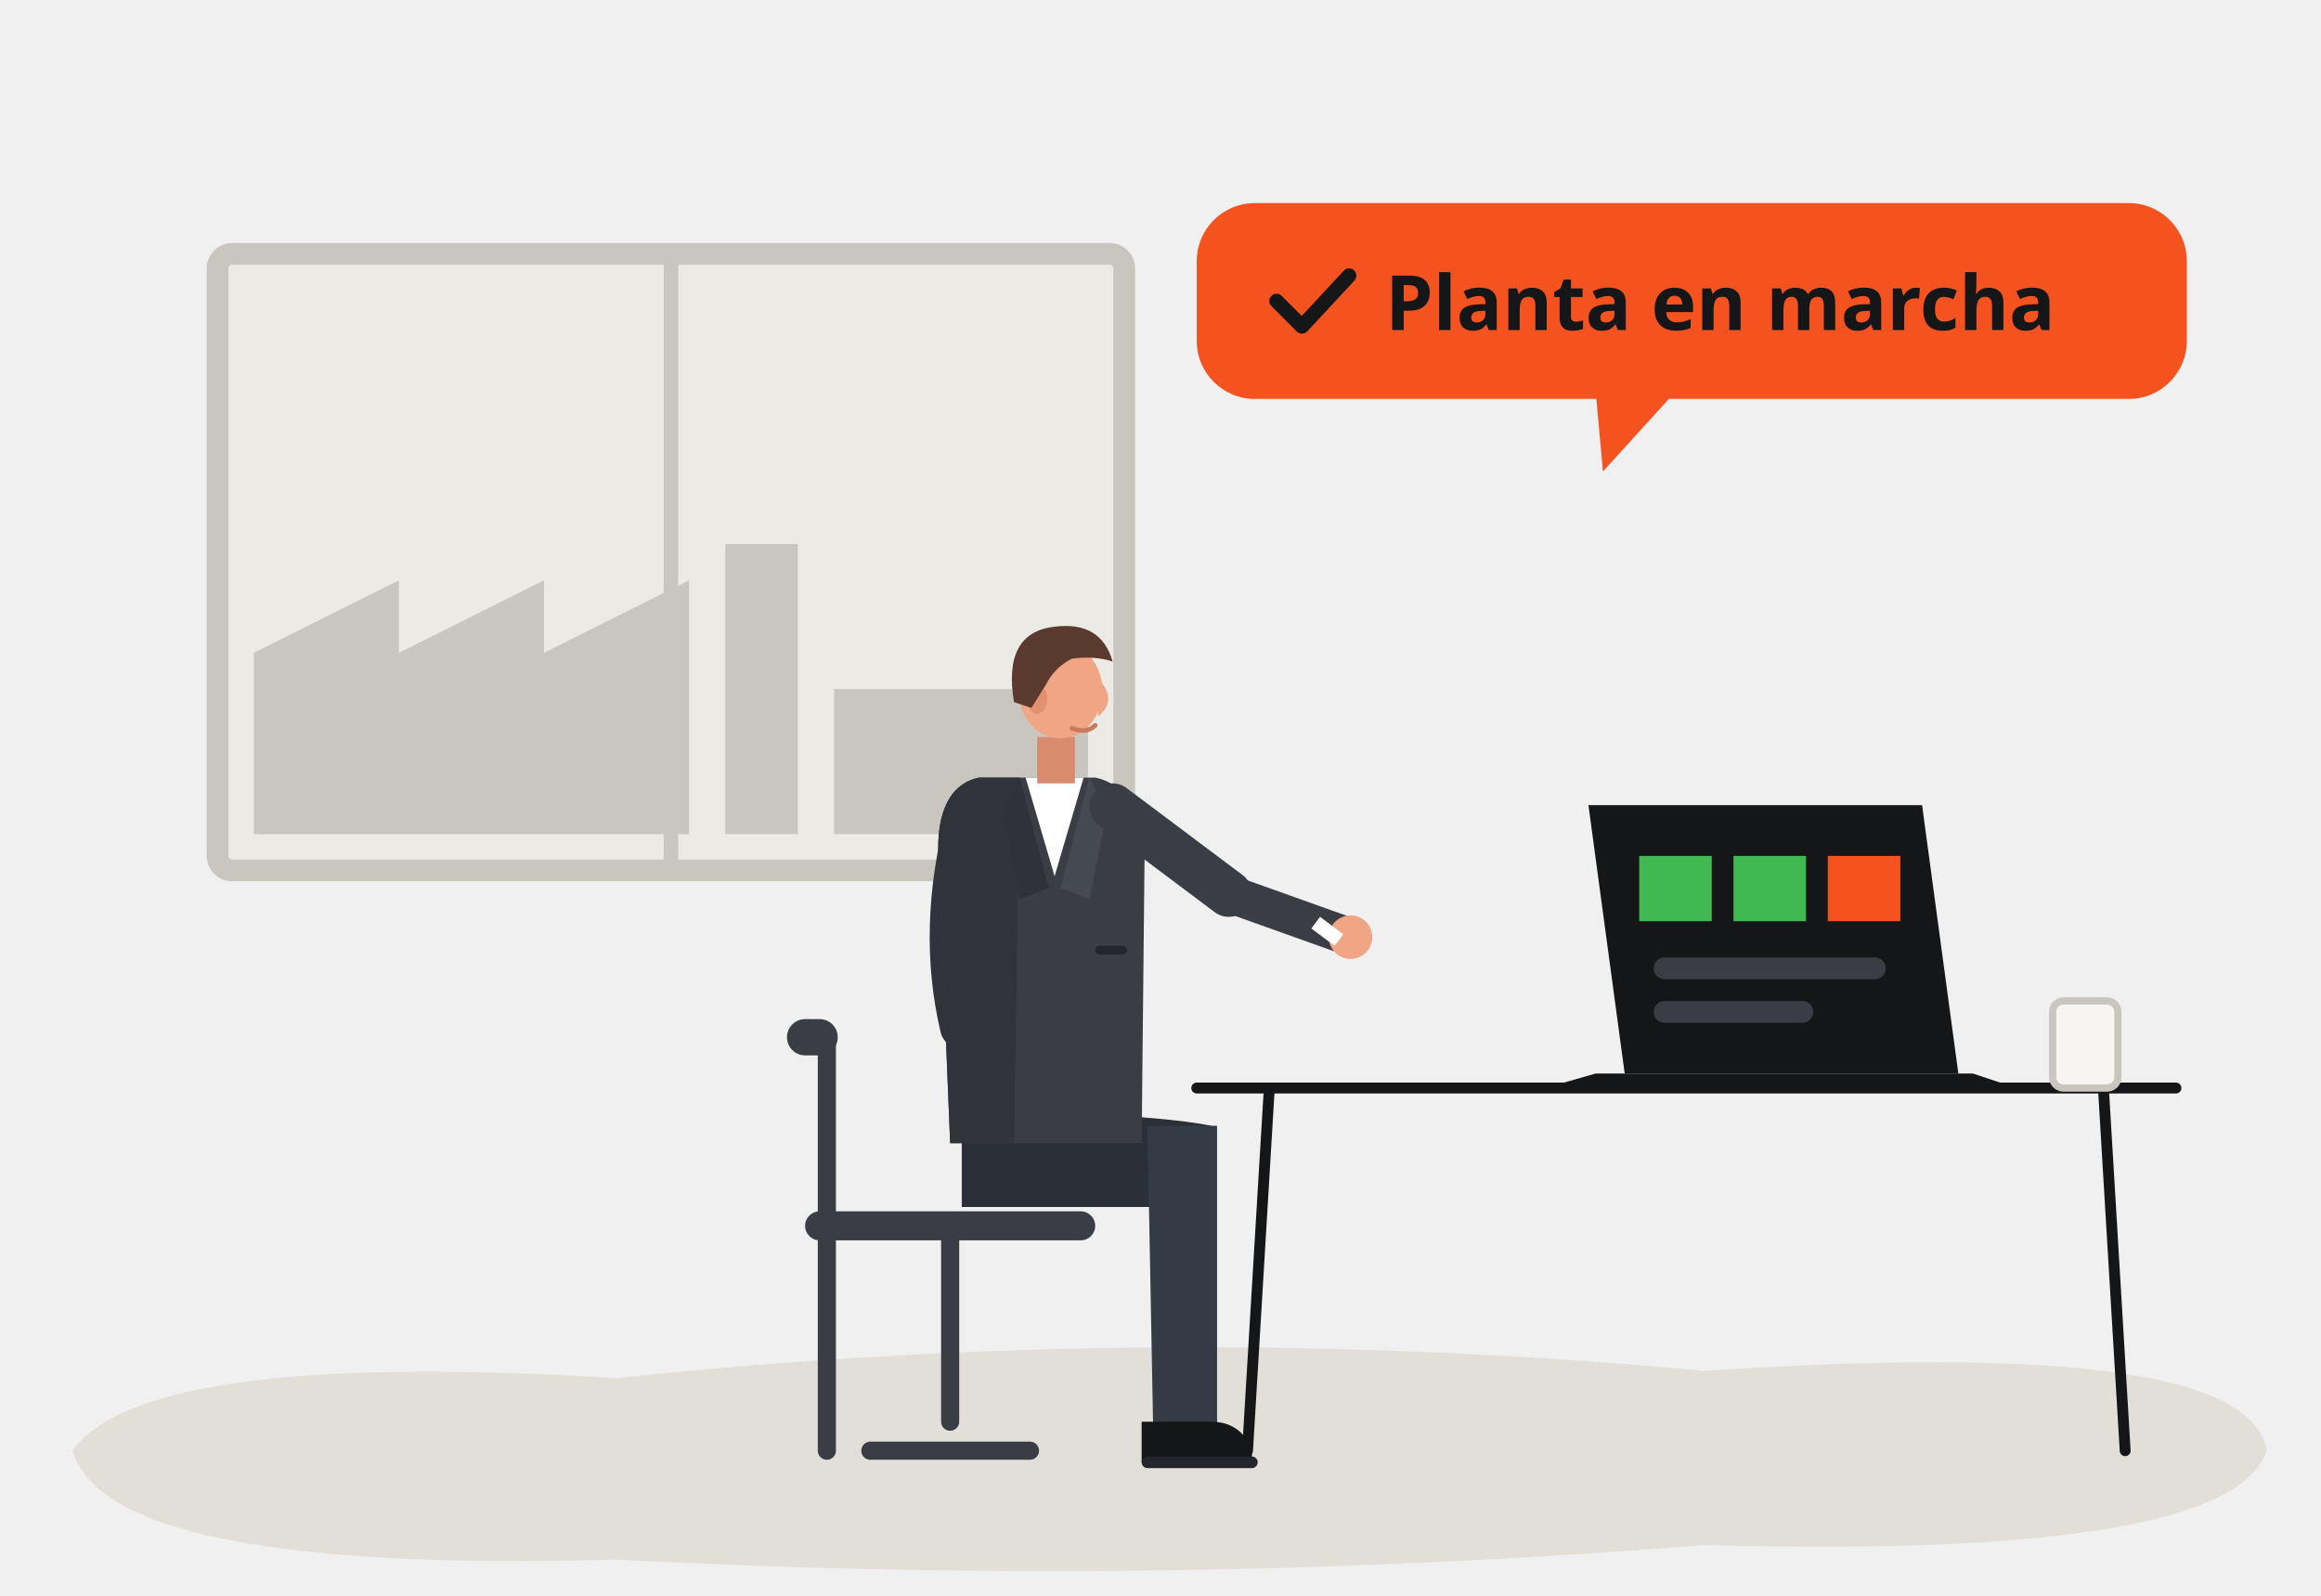
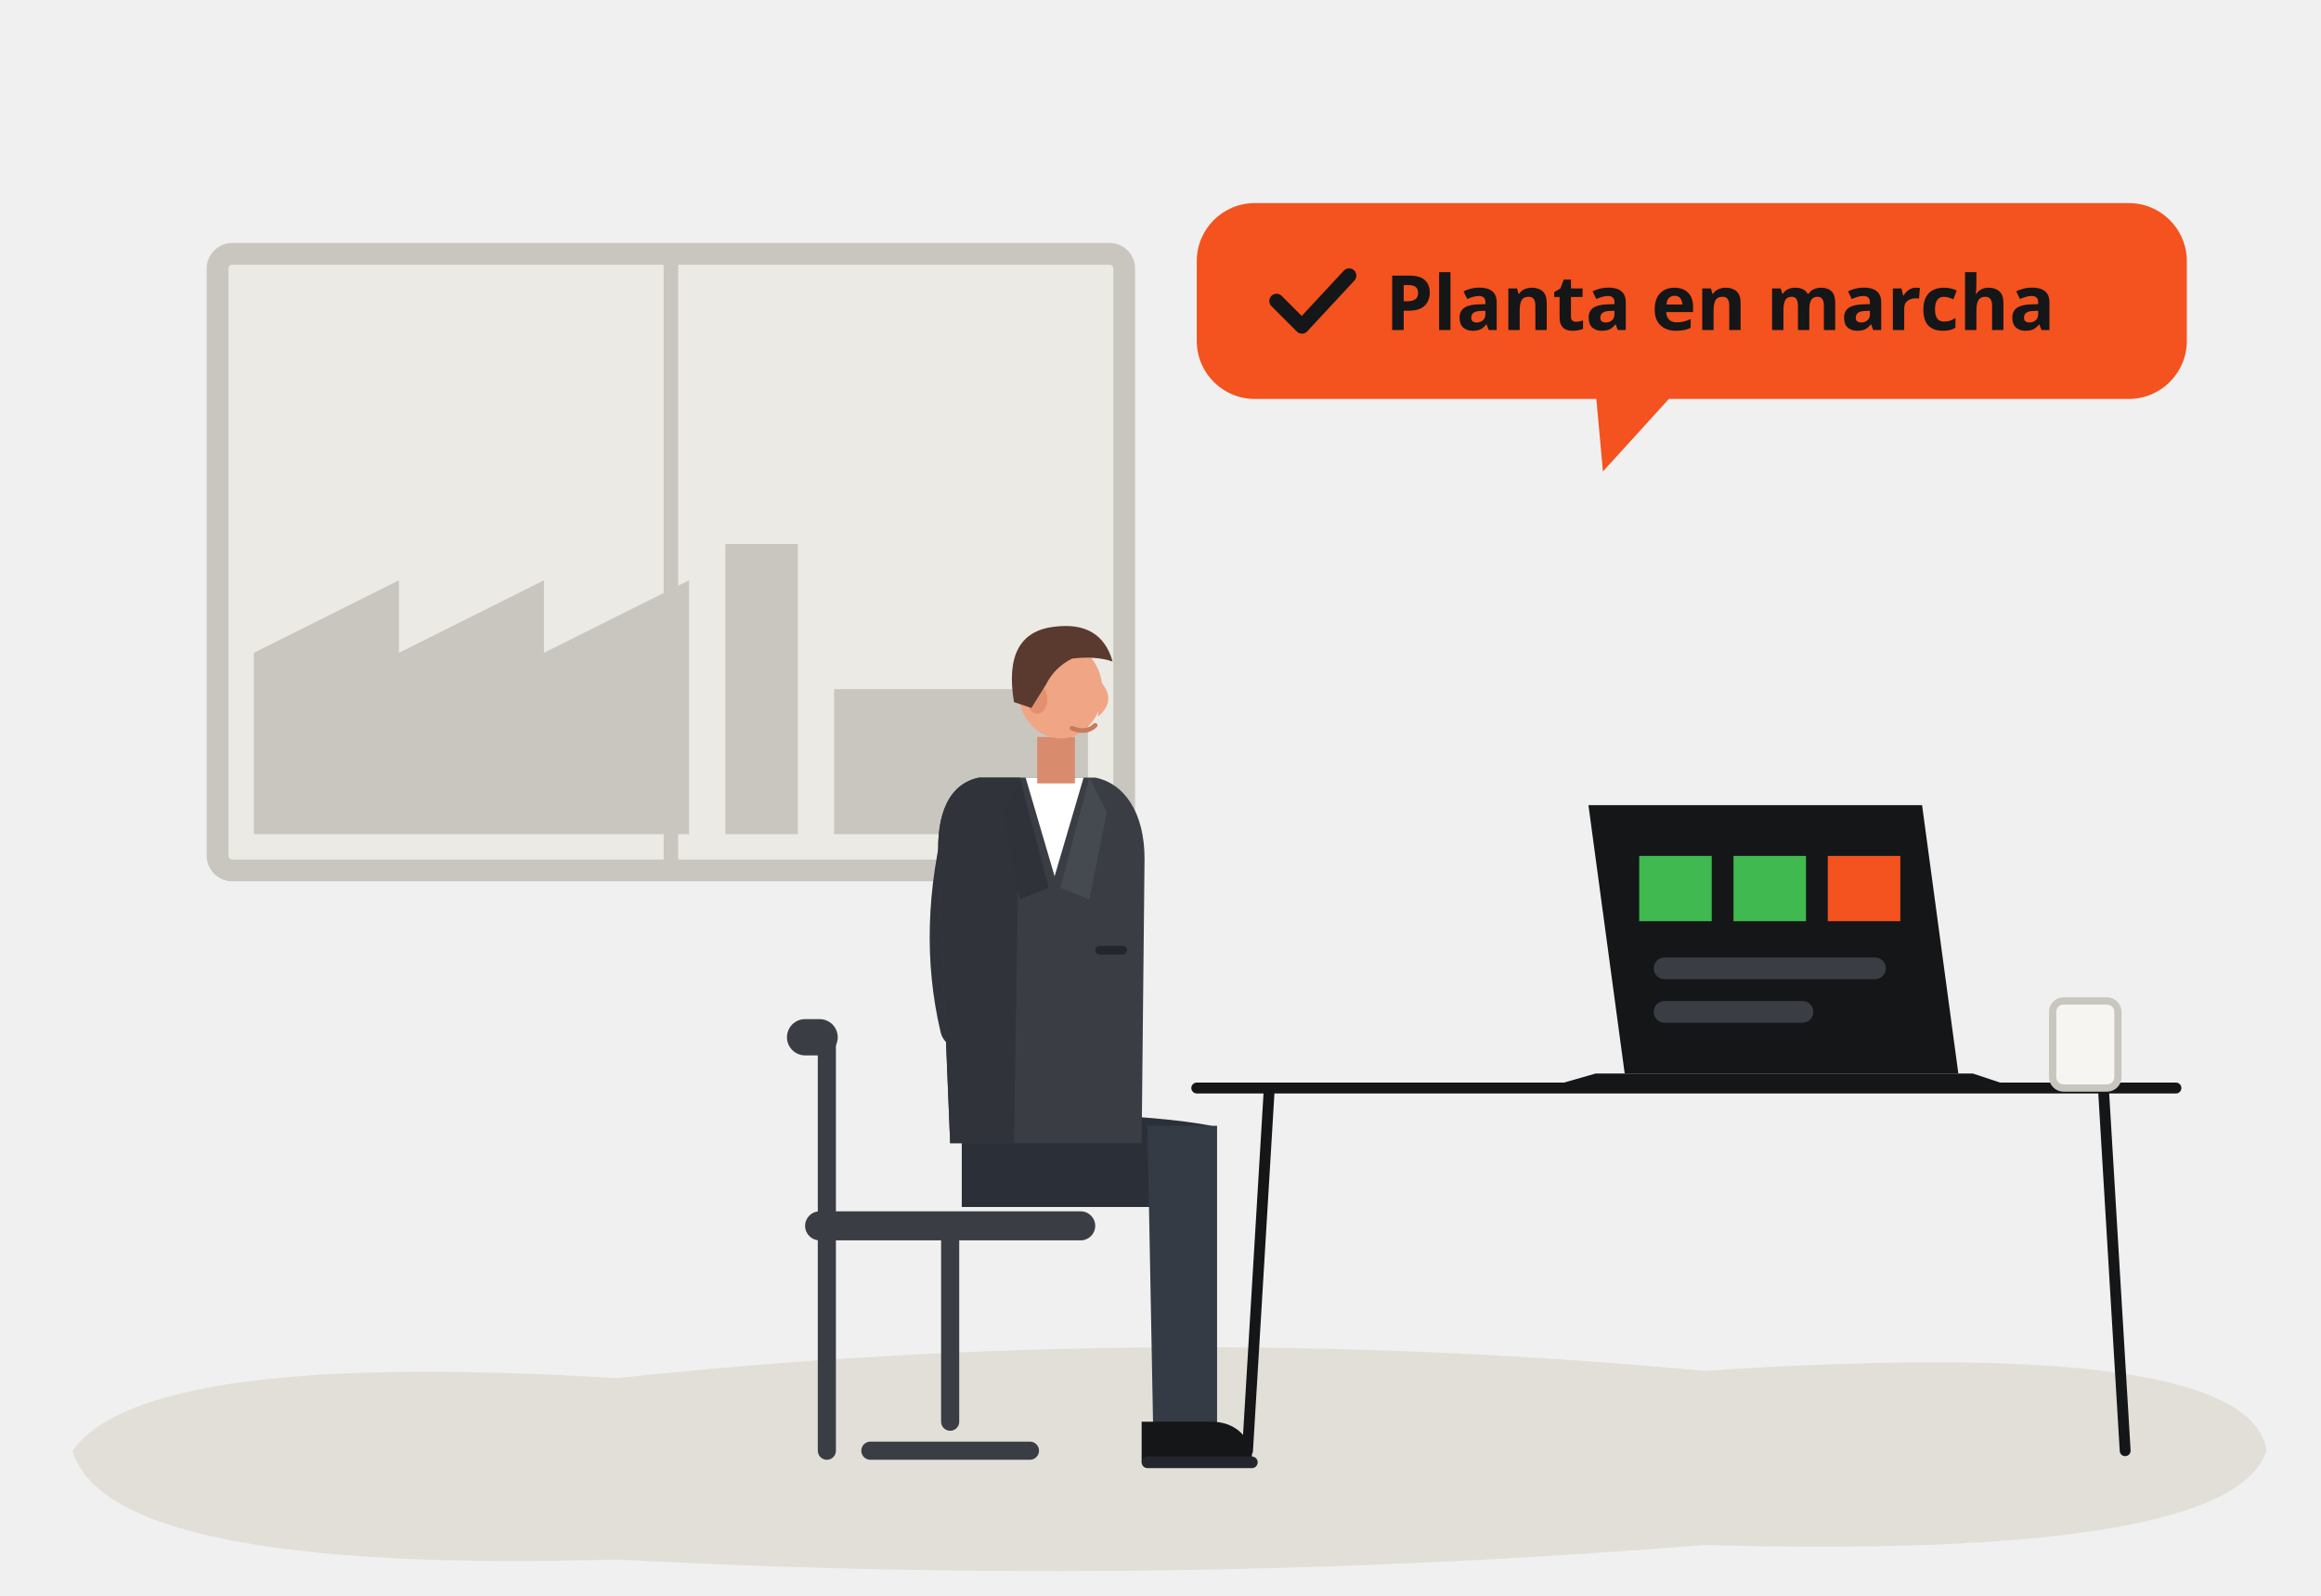
<svg xmlns="http://www.w3.org/2000/svg" viewBox="0 0 640 440" role="img" aria-label="El gerente revisa en su portátil el estado de la planta, que se ve a través de la ventana del despacho">
  <path d="M20 400Q40 372 170 380Q320 364 470 378Q620 368 625 400Q615 430 470 426Q320 438 170 430Q30 434 20 400Z" fill="#E2DFD8" />
  <rect x="60" y="70" width="250" height="170" rx="4" fill="#ECEAE5" stroke="#C9C6BF" stroke-width="6" />
  <path d="M185 70V240" stroke="#C9C6BF" stroke-width="4" />
  <path d="M70 230V180L110 160V180L150 160V180L190 160V230Z" fill="#C9C6BF" />
  <rect x="200" y="150" width="20" height="80" fill="#C9C6BF" />
  <path d="M230 230V190H300V230Z" fill="#C9C6BF" />
  <path d="M330 300H600" stroke="#141618" stroke-width="3" stroke-linecap="round" />
  <path d="M350 300L344 400M580 300L586 400" stroke="#141618" stroke-width="3" stroke-linecap="round" />
  <path d="M440 296L426 300H556L544 296Z" fill="#141618" />
  <path d="M448 296L438 222H530L540 296Z" fill="#141618" />
-   <rect x="452" y="236" width="20" height="18" fill="#3FB950" />
-   <rect x="478" y="236" width="20" height="18" fill="#3FB950" />
+   <rect class="ilus-blink" x="452" y="236" width="20" height="18" fill="#3FB950" />
+   <rect class="ilus-blink" x="478" y="236" width="20" height="18" fill="#3FB950" />
  <rect x="504" y="236" width="20" height="18" fill="#F4521E" />
  <rect x="456" y="264" width="64" height="6" rx="3" fill="#3A3E44" />
  <rect x="456" y="276" width="44" height="6" rx="3" fill="#3A3E44" />
  <rect x="566" y="276" width="18" height="24" rx="3" fill="#F6F5F2" stroke="#C9C6BF" stroke-width="2" />
  <path d="M228 400V286" stroke="#3A3E44" stroke-width="5" stroke-linecap="round" />
  <path d="M226 286h-4" stroke="#3A3E44" stroke-width="10" stroke-linecap="round" />
  <rect x="222" y="334" width="80" height="8" rx="4" fill="#3A3E44" />
  <path d="M262 342V392M240 400h44" stroke="#3A3E44" stroke-width="5" stroke-linecap="round" />
-   <g transform="translate(286 344) scale(0.8)">
-     <path d="M-26 -44C-10 -48 40 -46 60 -42L60 -14H-26Z" fill="#2B3038" />
-     <path d="M38 -42H62L62 64H40Z" fill="#353B45" />
-     <path d="M36 60h24c8 0 13 5 14 11v3H36z" fill="#141618" />
-     <rect x="36" y="72" width="40" height="4" rx="2" fill="#23272D" />
-     <path d="M-24 -148Q-34 -110 -26 -76" fill="none" stroke="#30343A" stroke-width="15" stroke-linecap="round" />
-     <path d="M-20 -162C-30 -160 -35 -150 -34 -134L-30 -36H36L37 -134C37 -150 30 -160 20 -162Z" fill="#3A3E44" />
-     <path d="M-20 -162C-30 -160 -35 -150 -34 -134L-30 -36H-8L-6 -162Z" fill="#30343A" />
-     <path d="M-4 -162L6 -128L16 -162Z" fill="#FFFFFF" />
-     <path d="M-6 -162L4 -124L-6 -120L-12 -150Z" fill="#2F3339" />
-     <path d="M18 -162L8 -124L18 -120L24 -150Z" fill="#454A51" />
-     <rect x="20" y="-104" width="11" height="3" rx="1.5" fill="#23272D" />
-     <g transform="translate(0 134)">
-       <path d="M0 -310h13v16H0z" fill="#D98B6E" />
-       <ellipse cx="8" cy="-326" rx="14.5" ry="16.5" fill="#F0A585" />
-       <path d="M21 -330Q28 -323 21 -317Z" fill="#F0A585" />
-       <ellipse cx="0" cy="-323" rx="3.5" ry="5" fill="#E3906F" />
-       <path d="M12 -313Q17 -311 20 -314" fill="none" stroke="#C97A5C" stroke-width="1.6" stroke-linecap="round" />
-       <path d="M-8 -322Q-12 -346 6 -348Q22 -350 26 -336Q20 -338 12 -337Q6 -334 3 -328L-2 -320Z" fill="#5A3A2E" />
+   <g class="ilus-breathe" style="--d:0.45s">
+     <g transform="translate(286 344) scale(0.8)">
+       <path d="M-26 -44C-10 -48 40 -46 60 -42L60 -14H-26Z" fill="#2B3038" />
+       <path d="M38 -42H62L62 64H40Z" fill="#353B45" />
+       <path d="M36 60h24c8 0 13 5 14 11v3H36z" fill="#141618" />
+       <rect x="36" y="72" width="40" height="4" rx="2" fill="#23272D" />
+       <path d="M-24 -148Q-34 -110 -26 -76" fill="none" stroke="#30343A" stroke-width="15" stroke-linecap="round" />
+       <path d="M-20 -162C-30 -160 -35 -150 -34 -134L-30 -36H36L37 -134C37 -150 30 -160 20 -162Z" fill="#3A3E44" />
+       <path d="M-20 -162C-30 -160 -35 -150 -34 -134L-30 -36H-8L-6 -162Z" fill="#30343A" />
+       <path d="M-4 -162L6 -128L16 -162Z" fill="#FFFFFF" />
+       <path d="M-6 -162L4 -124L-6 -120L-12 -150Z" fill="#2F3339" />
+       <path d="M18 -162L8 -124L18 -120L24 -150Z" fill="#454A51" />
+       <rect x="20" y="-104" width="11" height="3" rx="1.5" fill="#23272D" />
+       <g transform="translate(0 134)">
+         <path d="M0 -310h13v16H0z" fill="#D98B6E" />
+         <ellipse cx="8" cy="-326" rx="14.5" ry="16.5" fill="#F0A585" />
+         <path d="M21 -330Q28 -323 21 -317Z" fill="#F0A585" />
+         <ellipse cx="0" cy="-323" rx="3.5" ry="5" fill="#E3906F" />
+         <path d="M12 -313Q17 -311 20 -314" fill="none" stroke="#C97A5C" stroke-width="1.6" stroke-linecap="round" />
+         <path d="M-8 -322Q-12 -346 6 -348Q22 -350 26 -336Q20 -338 12 -337Q6 -334 3 -328L-2 -320Z" fill="#5A3A2E" />
+       </g>
    </g>
    <path d="M26 -152L66 -122" fill="none" stroke="#3A3E44" stroke-width="16" stroke-linecap="round" />
    <path d="M66 -122L108 -107" fill="none" stroke="#3A3E44" stroke-width="13" stroke-linecap="round" />
    <circle cx="108" cy="-107" r="7.5" fill="#F0A585" />
    <path d="M96 -112l8 6" stroke="#FFFFFF" stroke-width="5" />
  </g>
-   <rect x="330" y="56" width="273" height="54" rx="16" fill="#F4521E" />
-   <path d="M440 108l2 22 20-22z" fill="#F4521E" />
-   <path d="M352 83l7 7 13-14" fill="none" stroke="#141618" stroke-width="4" stroke-linecap="round" stroke-linejoin="round" />
-   <text x="382" y="91" font-family="DM Sans, sans-serif" font-weight="700" font-size="21" fill="#141618">Planta en marcha</text>
+   <g class="ilus-bubble" style="--i:0">
+     <rect x="330" y="56" width="273" height="54" rx="16" fill="#F4521E" />
+     <path d="M440 108l2 22 20-22z" fill="#F4521E" />
+     <path d="M352 83l7 7 13-14" fill="none" stroke="#141618" stroke-width="4" stroke-linecap="round" stroke-linejoin="round" />
+     <text x="382" y="91" font-family="DM Sans, sans-serif" font-weight="700" font-size="21" fill="#141618">Planta en marcha</text>
+   </g>
</svg>
